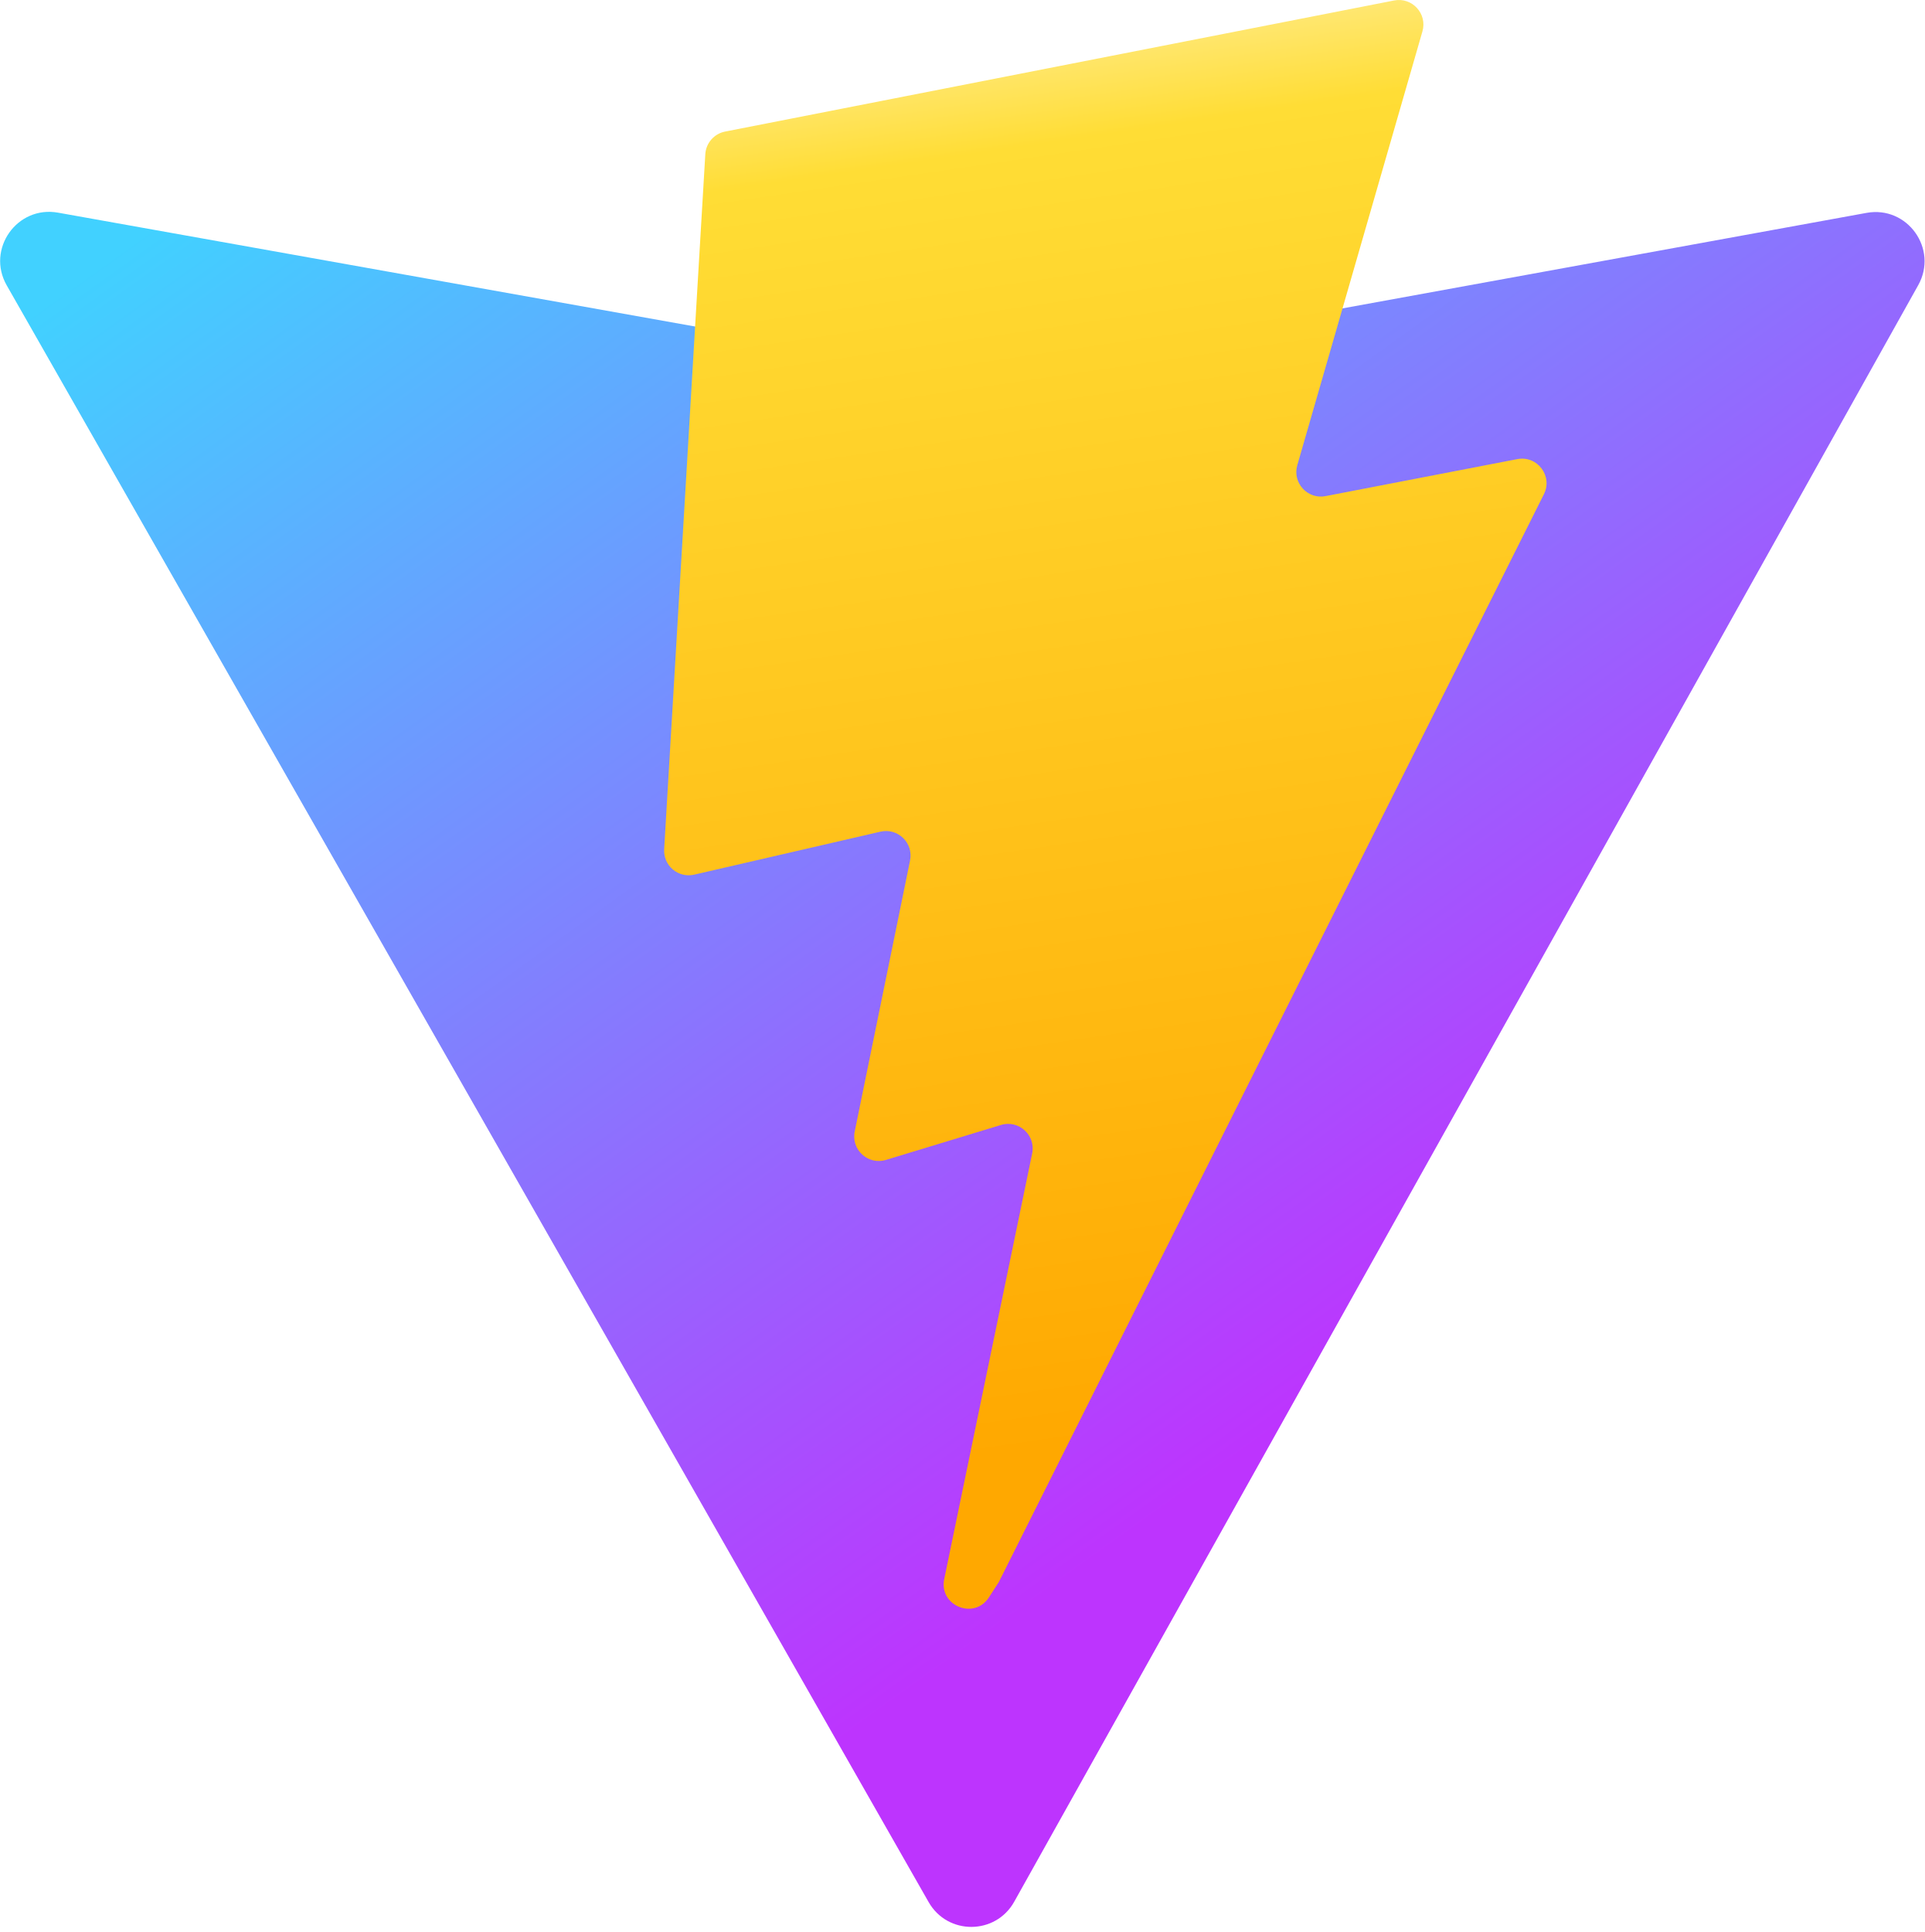
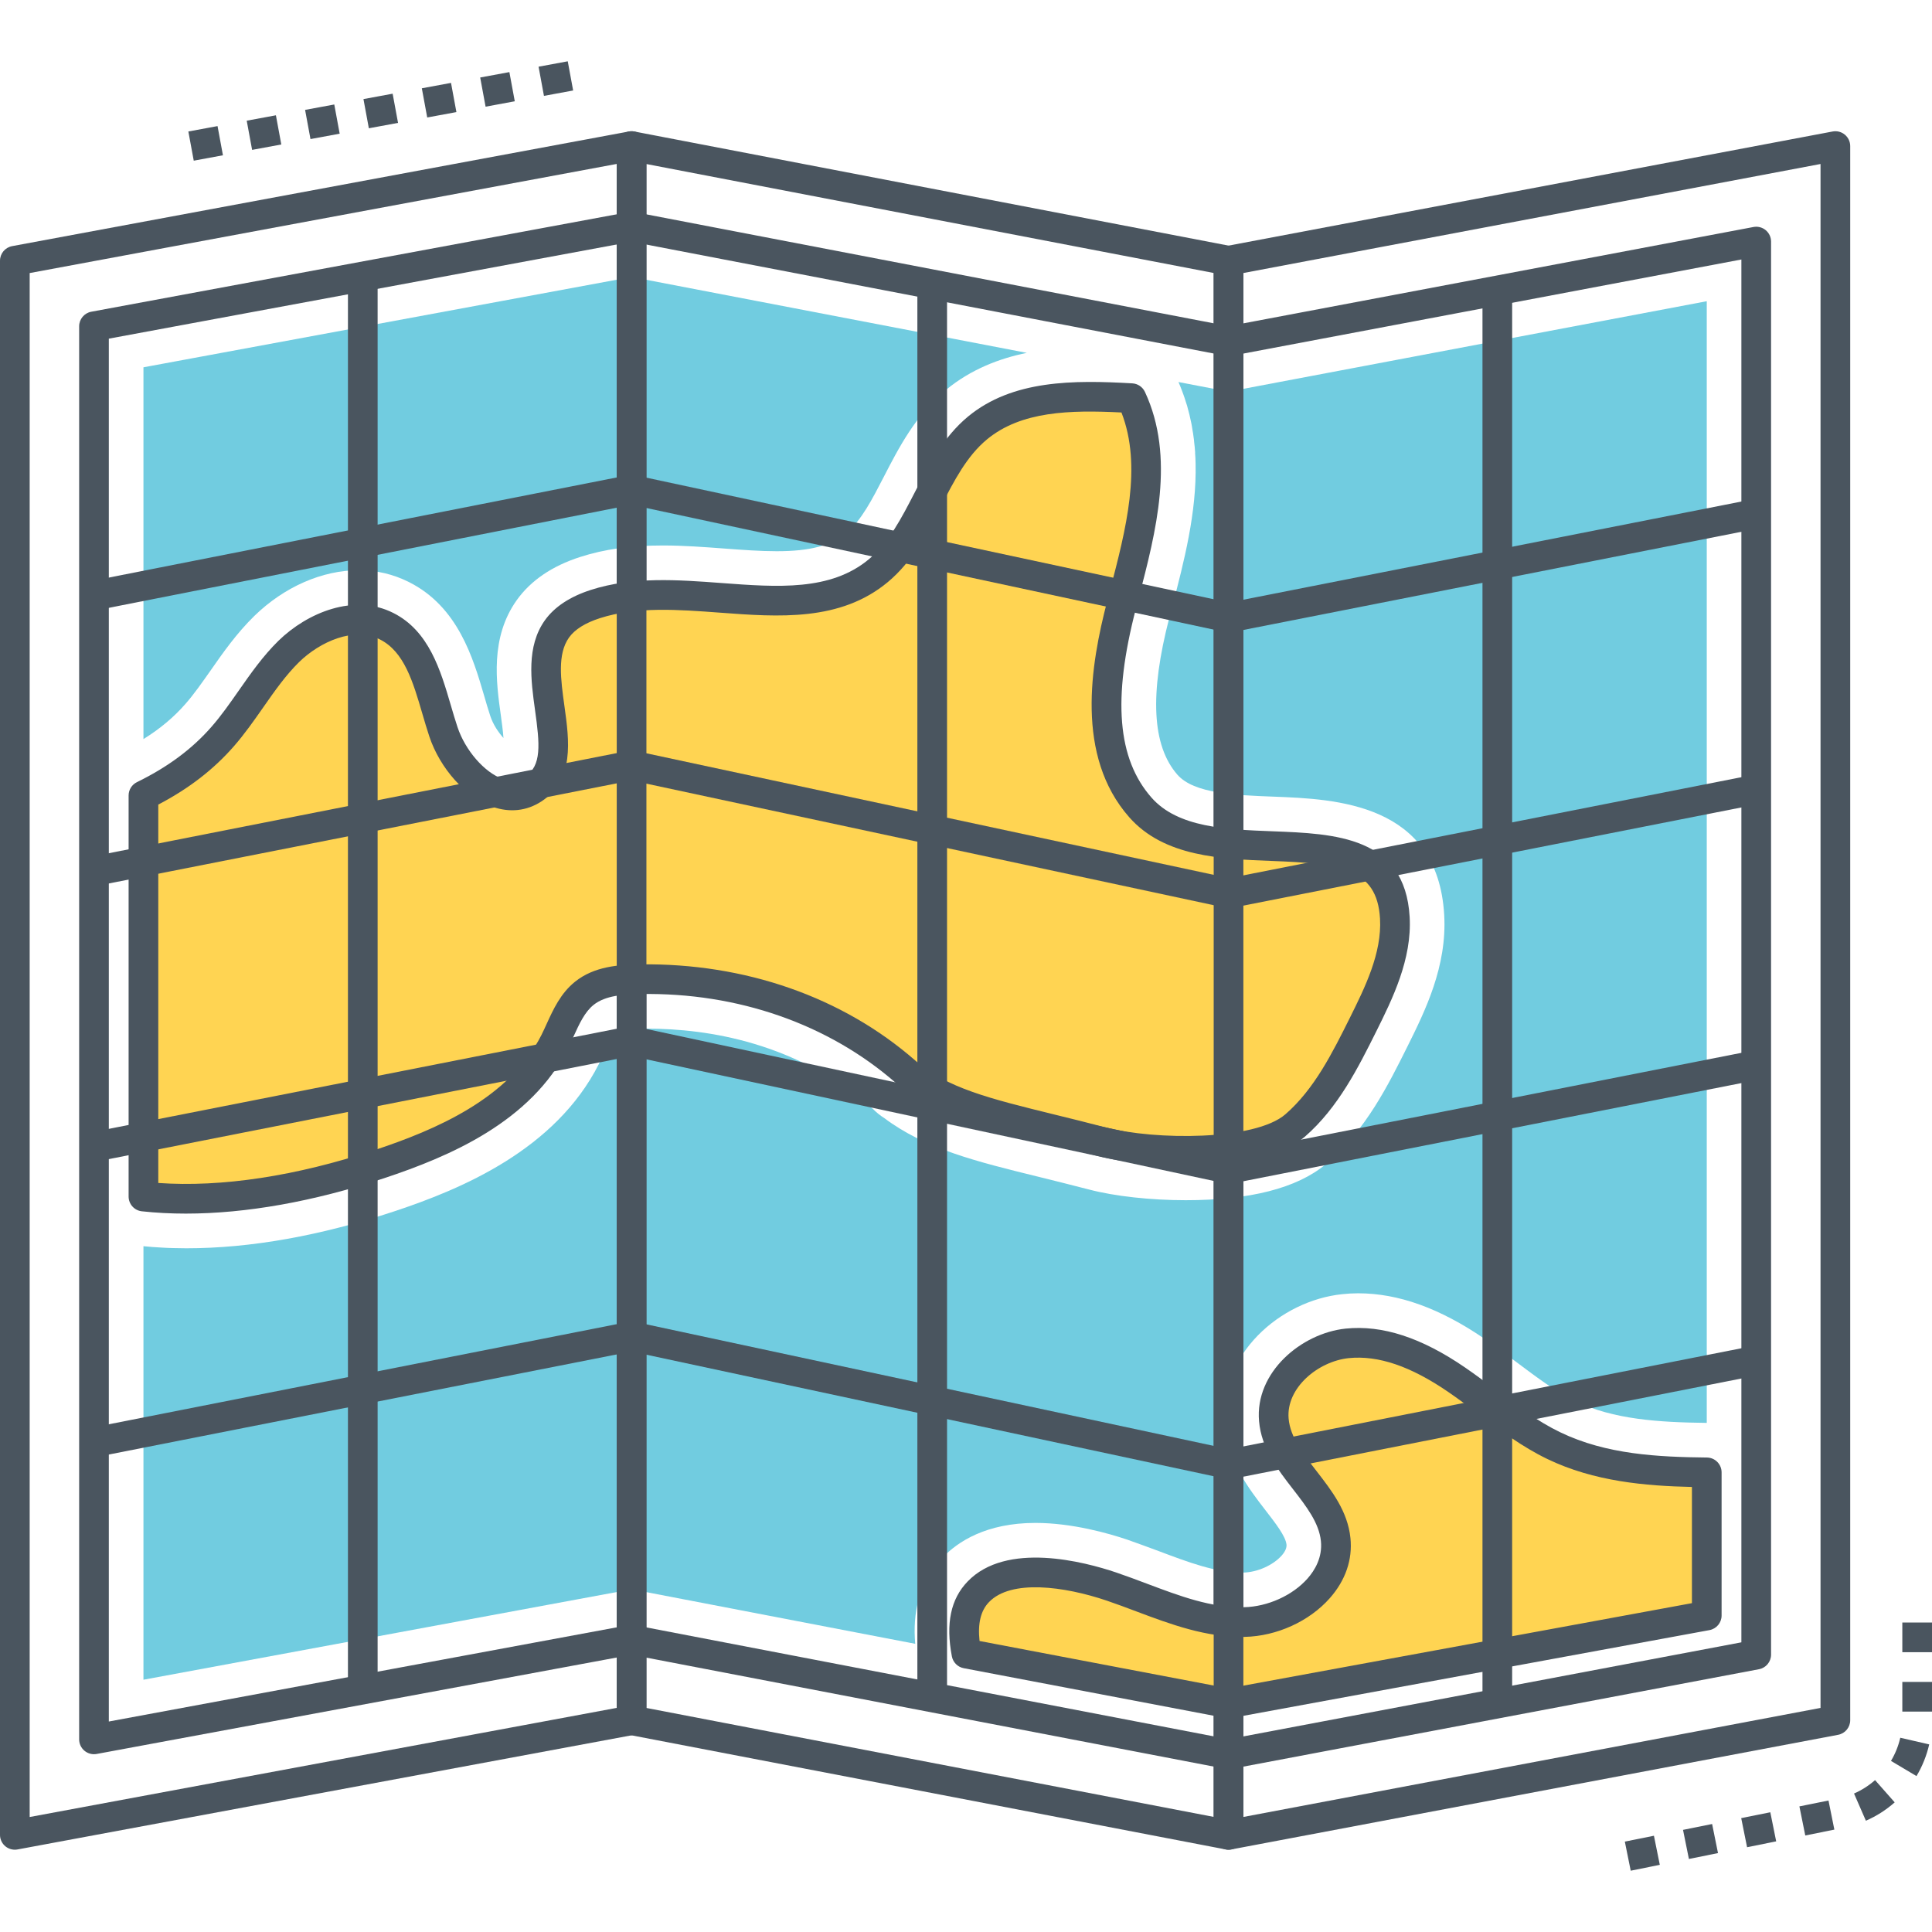
- <svg xmlns="http://www.w3.org/2000/svg" aria-hidden="true" role="img" class="iconify iconify--logos" width="31.88" height="32" preserveAspectRatio="xMidYMid meet" viewBox="0 0 256 257">
-   <defs>
-     <linearGradient id="IconifyId1813088fe1fbc01fb466" x1="-.828%" x2="57.636%" y1="7.652%" y2="78.411%">
-       <stop offset="0%" stop-color="#41D1FF" />
-       <stop offset="100%" stop-color="#BD34FE" />
-     </linearGradient>
-     <linearGradient id="IconifyId1813088fe1fbc01fb467" x1="43.376%" x2="50.316%" y1="2.242%" y2="89.03%">
-       <stop offset="0%" stop-color="#FFEA83" />
-       <stop offset="8.333%" stop-color="#FFDD35" />
-       <stop offset="100%" stop-color="#FFA800" />
-     </linearGradient>
-   </defs>
-   <path fill="url(#IconifyId1813088fe1fbc01fb466)" d="M255.153 37.938L134.897 252.976c-2.483 4.44-8.862 4.466-11.382.048L.875 37.958c-2.746-4.814 1.371-10.646 6.827-9.67l120.385 21.517a6.537 6.537 0 0 0 2.322-.004l117.867-21.483c5.438-.991 9.574 4.796 6.877 9.62Z" />
-   <path fill="url(#IconifyId1813088fe1fbc01fb467)" d="M185.432.063L96.44 17.501a3.268 3.268 0 0 0-2.634 3.014l-5.474 92.456a3.268 3.268 0 0 0 3.997 3.378l24.777-5.718c2.318-.535 4.413 1.507 3.936 3.838l-7.361 36.047c-.495 2.426 1.782 4.5 4.151 3.78l15.304-4.649c2.372-.72 4.652 1.36 4.15 3.788l-11.698 56.621c-.732 3.542 3.979 5.473 5.943 2.437l1.313-2.028l72.516-144.72c1.215-2.423-.88-5.186-3.54-4.672l-25.505 4.922c-2.396.462-4.435-1.77-3.759-4.114l16.646-57.705c.677-2.35-1.37-4.583-3.769-4.113Z" />
+ <svg xmlns="http://www.w3.org/2000/svg" t="1760149882601" class="icon" viewBox="0 0 1024 1024" version="1.1" p-id="10264" width="32" height="32">
+   <path d="M76.032 391.73V194.678l258.718-47.874 209.48 40.218c-14.42 2.936-29.522 8.652-42.84 19.61-16.044 13.266-25.012 30.674-32.93 46.038-6.134 11.902-11.902 23.124-19.664 29.626-8.284 6.922-19.402 9.858-37.124 9.858-8.704 0-17.934-0.682-27.738-1.416-10.592-0.786-21.5-1.626-32.562-1.626-17.042 0-30.99 1.94-43.836 6.084-14.892 4.772-26.218 12.48-33.664 22.914-14.158 19.874-10.854 43.574-8.442 60.878 0.472 3.618 1.154 8.232 1.416 12.166-2.622-2.936-5.452-7.026-6.974-11.642a266.644 266.644 0 0 1-3.304-10.906c-5.82-19.82-13.79-47.034-39.798-60.092-8.232-4.142-17.198-6.292-26.69-6.292-19.296 0-39.432 8.81-55.32 24.278-9.438 9.282-16.464 19.296-23.228 28.996-4.51 6.398-8.706 12.426-13.214 17.564-6.082 6.978-13.476 13.218-22.286 18.67zM904.62 159.65v594.516c-25.536-0.314-49.448-1.784-69.688-11.536-10.382-5.034-20.294-12.532-30.884-20.45-5.506-4.142-11.222-8.442-17.198-12.584-23.7-16.204-45.62-24.12-67.012-24.12a77.04 77.04 0 0 0-8.496 0.472c-32.72 3.408-65.596 31.934-62.292 68.9 1.73 19.82 12.846 34.188 21.76 45.724 5.192 6.712 10.592 13.634 11.064 18.09 0.156 1.73-0.682 3.672-2.57 5.82-4.562 5.138-12.9 8.862-20.346 9.018h-1.048c-13.528 0-28.158-5.506-43.732-11.378-5.558-2.046-11.116-4.142-16.726-6.084-9.806-3.302-29.154-8.862-48.66-8.862-26.166 0-41.214 10.016-49.184 18.352-12.952 13.476-15.888 29.888-14.524 45.724l-150.334-28.892-258.718 47.93V660.516c3.198 0.316 6.45 0.578 9.752 0.734 2.15 0.158 4.3 0.21 6.45 0.262 2.15 0.052 4.352 0.104 6.554 0.104 33.926 0 71.05-6.606 110.43-19.664 35.446-11.746 85.208-32.614 108.176-77.972 1.154-2.36 2.254-4.72 3.356-7.132 1.574-3.512 3.986-8.756 5.348-9.91 0.838-0.578 3.722-1.574 13.738-1.73h3.146c32.3 0 79.23 7.34 119.5 42.42 0.052 0.054 0.158 0.104 0.21 0.158 1.888 1.888 3.828 3.46 5.924 4.772 21.918 16.464 48.87 23.072 82.168 31.252 8.18 2.044 16.99 4.196 26.428 6.66 13.528 3.566 32.72 5.662 51.23 5.662 33.978 0 58.886-6.344 74.144-18.982 0.368-0.262 0.734-0.524 1.048-0.838 20.45-17.724 32.038-41.006 42.316-61.612 9.386-18.878 21.08-42.474 19.506-69.792-3.408-59.304-57.732-61.402-90.188-62.66-20.818-0.788-42.368-1.626-51.178-11.59-13.476-15.364-14.892-42.63-4.3-83.372l1.52-5.768c6.24-23.91 13.004-49.866 12.374-75.978-0.052-1.836-0.104-3.672-0.262-5.506a1.292 1.292 0 0 0 0-0.63 75.976 75.976 0 0 0-0.472-4.876c-0.052-1.048-0.21-2.096-0.368-3.146a36.848 36.848 0 0 0-0.524-3.356c0-0.21-0.052-0.472-0.104-0.682-0.106-0.944-0.316-1.834-0.472-2.778a120.26 120.26 0 0 0-2.308-9.544c-0.262-0.734-0.472-1.468-0.734-2.254a52.522 52.522 0 0 0-1.258-3.776c-0.262-0.734-0.524-1.468-0.838-2.254a72.824 72.824 0 0 0-1.73-4.248l26.532 5.086L904.62 159.65z" fill="#71CCE0" p-id="10265" />
+   <path d="M7.866 980.38A7.86 7.86 0 0 1 0 972.514V138.188a7.866 7.866 0 0 1 6.426-7.732l326.882-60.762a7.858 7.858 0 0 1 9.304 7.732v834.326a7.866 7.866 0 0 1-6.426 7.732L9.304 980.246a7.824 7.824 0 0 1-1.438 0.134zM15.73 144.728v818.324l311.152-57.838V86.89L15.73 144.728zM651.144 980.38a7.864 7.864 0 0 1-7.866-7.866V138.188a7.864 7.864 0 0 1 6.406-7.73l321.64-60.762a7.864 7.864 0 0 1 9.326 7.73v834.326a7.864 7.864 0 0 1-6.406 7.73l-321.64 60.762a8.03 8.03 0 0 1-1.46 0.136z m7.866-835.672v818.316l305.908-57.79V86.918L659.01 144.708z" fill="#4A555F" p-id="10266" />
+   <path d="M48.32 756.744l284.93-56.166 3.042 15.432L51.36 772.176zM649.614 319.712l279.688-55.134 3.042 15.434-279.688 55.132z" fill="#4A555F" p-id="10267" />
+   <path d="M333.076 715.98l3.296-15.384 316.398 67.79-3.296 15.384z" fill="#4A555F" p-id="10268" />
+   <path d="M76.032 421.62c15.784-7.708 30.256-17.776 42.054-31.304 12.532-14.368 21.446-31.776 35.026-45.096 13.634-13.266 34.818-21.918 51.806-13.318 19.506 9.804 23.176 35.236 30.098 55.948 6.868 20.712 29.364 42.212 47.612 30.36 25.222-16.412-4.824-60.458 12.584-84.894 4.772-6.658 12.532-10.644 20.346-13.16 48.922-15.784 110.534 15.206 150.018-17.724 23.752-19.822 28.734-55.896 52.54-75.612 21.918-18.09 53.222-17.408 81.59-15.784 15.836 33.874 4.09 73.462-5.296 109.696-9.438 36.234-14.734 79.126 10.016 107.23 36.704 41.634 131.194-5.348 134.864 58.466 1.154 19.924-7.97 38.802-16.832 56.63-9.648 19.35-19.664 39.276-36.024 53.486-19.768 17.146-77.276 15.202-102.586 8.57-49.67-13.014-81.4-17.444-103.904-37.094-39.714-34.676-90.138-49.762-140.476-49.028-10.434 0.158-21.604 0.944-29.73 7.446-7.97 6.344-11.222 16.676-15.784 25.746-17.514 34.606-56.106 52.646-92.968 64.862-39.536 13.108-84.002 21.604-124.954 17.146V421.62z" fill="#FFD452" p-id="10269" />
+   <path d="M98.516 643.234c-8.044 0-15.834-0.404-23.334-1.222a7.866 7.866 0 0 1-7.016-7.82V421.62c0-3.006 1.716-5.748 4.414-7.066 16.33-7.976 29.28-17.594 39.578-29.408 5.152-5.902 9.642-12.326 14.394-19.126 6.308-9.022 12.832-18.35 21.052-26.414 15.336-14.916 40.08-25.24 60.87-14.72 18.932 9.514 25.056 30.44 30.462 48.9 1.152 3.93 2.294 7.83 3.544 11.57 4.082 12.312 14.308 24.092 23.786 27.418 4.512 1.582 8.454 1.194 12.08-1.16 8.848-5.756 7.758-17.104 5.248-35.14-2.202-15.846-4.7-33.806 5.212-47.72 5.1-7.118 13.288-12.522 24.344-16.084 22.208-7.162 46.204-5.374 69.406-3.646 29.664 2.214 57.69 4.298 77.982-12.63 10.63-8.868 17.252-21.722 24.256-35.328 7.446-14.454 15.142-29.4 28.308-40.304 23.59-19.474 55.944-19.354 87.056-17.576a7.86 7.86 0 0 1 6.672 4.522c16.186 34.628 5.842 74.218-3.282 109.152l-1.52 5.846c-12.428 47.724-9.79 79.514 8.306 100.06 14.02 15.904 39.558 16.886 64.254 17.836 32.86 1.26 70.102 2.69 72.554 45.38 1.3 22.466-9.202 43.6-17.636 60.58-9.484 19.018-20.226 40.564-37.914 55.922-22.67 19.664-83.492 17.114-109.736 10.242-9.534-2.498-18.404-4.678-26.668-6.71-35.302-8.68-60.808-14.948-80.414-32.068-35.644-31.118-83.698-47.98-135.19-47.088-8.762 0.13-18.64 0.692-24.932 5.722-4.722 3.762-7.578 10.016-10.6 16.64a179.594 179.594 0 0 1-3.068 6.498c-19.664 38.848-62.446 57.17-97.524 68.796-37.304 12.366-73.104 18.718-104.944 18.718z m-14.62-16.232c33.504 2.364 72.938-3.604 114.616-17.42 32.208-10.676 71.366-27.252 88.428-60.948 0.968-1.928 1.88-3.936 2.796-5.942 3.488-7.646 7.44-16.312 15.106-22.408 10.15-8.122 23.136-8.984 34.508-9.156 55.574-0.712 107.196 17.296 145.764 50.968 16.73 14.606 39.444 20.188 73.824 28.642 8.342 2.048 17.288 4.248 26.898 6.766 26.428 6.928 79.32 7.084 95.444-6.902 15.31-13.3 24.882-32.494 34.134-51.054 8.004-16.102 17.078-34.364 16.022-52.666-1.562-27.102-21.808-29.196-57.458-30.566-26.704-1.024-56.968-2.186-75.454-23.156-28.726-32.616-20.452-80.916-11.726-114.412l1.526-5.868c8.444-32.32 17.16-65.682 6.074-94.256-27.41-1.38-53.142-0.71-71.274 14.258-10.676 8.844-17.318 21.734-24.348 35.384-7.414 14.402-15.086 29.29-28.164 40.204-25.198 21.016-57.756 18.588-89.228 16.238-21.702-1.618-44.136-3.292-63.41 2.932-7.784 2.506-13.294 5.956-16.376 10.256-6.268 8.8-4.398 22.21-2.428 36.408 2.54 18.276 5.422 38.992-12.254 50.494-7.778 5.052-16.724 6.022-25.86 2.814-14.086-4.942-27.866-20.276-33.51-37.292-1.306-3.908-2.504-7.996-3.712-12.118-4.942-16.88-9.612-32.82-22.454-39.276-13.8-6.994-31.856 1.286-42.788 11.926-7.158 7.02-12.986 15.354-19.152 24.178-4.782 6.842-9.73 13.912-15.428 20.45-10.754 12.328-23.908 22.492-40.12 30.972v200.55z" fill="#4A555F" p-id="10270" />
+   <path d="M904.62 780.384v75.874l-253.474 46.614-138.902-26.428c-2.36-12.374-1.836-24.33 6.24-32.72 16.36-17.094 51.65-9.23 70.578-2.832 23.178 7.866 45.986 19.35 70.474 18.824 24.434-0.524 50.914-19.402 48.398-43.732-2.464-24.014-30.676-39.326-32.772-63.394-1.836-20.712 18.248-38.436 38.906-40.586 20.66-2.098 40.794 7.498 57.942 19.244 17.146 11.746 32.824 25.956 51.544 34.974 25.118 12.116 52.802 13.848 81.066 14.162z" fill="#FFD452" p-id="10271" />
+   <path d="M651.148 910.738c-0.492 0-0.984-0.046-1.47-0.138l-138.904-26.428a7.868 7.868 0 0 1-6.258-6.252c-3.324-17.428-0.61-30.396 8.296-39.65 20.534-21.442 61.924-10.518 78.766-4.828 5.402 1.834 10.778 3.856 16.16 5.882 17.626 6.634 34.242 12.92 51.626 12.532 12.53-0.268 25.752-6.248 33.678-15.228 3.722-4.22 7.972-11.084 7.066-19.832-0.998-9.698-7.692-18.338-14.774-27.48-8.24-10.63-16.754-21.624-18.01-36.04-2.3-25.868 22.362-46.636 45.928-49.09 19.422-1.99 40.106 4.754 63.2 20.578 5.678 3.89 11.22 8.058 16.576 12.088 11.292 8.496 21.958 16.516 33.94 22.288 24.508 11.822 51.842 13.092 77.736 13.38a7.864 7.864 0 0 1 7.778 7.866v75.876a7.862 7.862 0 0 1-6.442 7.734l-253.472 46.614a7.828 7.828 0 0 1-1.42 0.128z m-131.968-40.98l131.996 25.114 245.582-45.164v-61.586c-24.548-0.554-51.846-2.868-76.616-14.812-13.376-6.442-25.162-15.31-36.566-23.888-5.218-3.928-10.62-7.988-16.008-11.682-19.898-13.628-37.094-19.484-52.702-17.906-16.222 1.69-33.316 15.764-31.866 32.066 0.856 9.816 7.614 18.542 14.774 27.78 8.126 10.49 16.534 21.338 17.988 35.504 1.178 11.408-2.596 22.426-10.922 31.856-10.866 12.308-28.158 20.18-45.134 20.544-20.314 0.378-39.26-6.664-57.506-13.536-5.218-1.964-10.43-3.928-15.67-5.704-22.484-7.596-50.69-11.38-62.364 0.824-4.352 4.516-5.996 11.278-4.986 20.59z" fill="#4A555F" p-id="10272" />
+   <path d="M651.144 937.688c-0.496 0-0.994-0.046-1.484-0.14l-314.936-60.48-283.476 52.566a7.864 7.864 0 0 1-9.298-7.736V172.954a7.86 7.86 0 0 1 6.432-7.732l284.934-52.836c0.972-0.18 1.956-0.176 2.918 0.008l314.92 60.478 278.222-52.558a7.864 7.864 0 0 1 9.326 7.73v748.946a7.864 7.864 0 0 1-6.406 7.73l-279.69 52.836a8.384 8.384 0 0 1-1.462 0.132z m-316.396-76.49c0.496 0 0.994 0.046 1.484 0.14l314.92 60.478 271.816-51.348V137.534L652.604 188.606a7.796 7.796 0 0 1-2.944-0.006L334.724 128.12 57.68 179.494V912.44l275.636-51.112c0.474-0.086 0.95-0.13 1.432-0.13z" fill="#4A555F" p-id="10273" />
+   <path d="M651.144 980.38c-0.492 0-0.988-0.046-1.484-0.14l-316.396-60.762a7.868 7.868 0 0 1-6.38-7.724V77.428c0-2.346 1.044-4.57 2.858-6.062a7.808 7.808 0 0 1 6.494-1.662l316.396 60.762a7.868 7.868 0 0 1 6.38 7.724v834.326a7.868 7.868 0 0 1-7.868 7.864z m-308.53-75.126l300.666 57.74V144.686l-300.666-57.74v818.308z" fill="#4A555F" p-id="10274" />
+   <path d="M48.3 307.974l284.93-56.168 3.042 15.432-284.93 56.168zM48.308 454.068l284.93-56.166 3.042 15.432-284.93 56.168zM649.632 768.484l279.688-55.134 3.042 15.432-279.688 55.134z" fill="#4A555F" p-id="10275" />
+   <path d="M333.12 267.226l3.3-15.382 316.396 67.822-3.298 15.382zM333.078 413.308l3.296-15.382 316.396 67.79-3.296 15.382zM184.416 146.536h15.73v748.946h-15.73zM785.746 153.914h15.73V902.86h-15.73z" fill="#4A555F" p-id="10276" />
+   <path d="M486.222 150.716h15.73v748.946h-15.73zM48.31 600.162l284.932-56.166 3.042 15.432-284.932 56.168z" fill="#4A555F" p-id="10277" />
+   <path d="M333.122 559.438l3.298-15.384 316.396 67.824-3.298 15.38z" fill="#4A555F" p-id="10278" />
+   <path d="M649.626 611.904l279.688-55.134 3.042 15.434-279.688 55.132zM649.62 465.808l279.688-55.134 3.042 15.434-279.688 55.132zM864.312 991.51l-3.114-15.418 15.418-3.11 3.114 15.418-15.418 3.11z m30.842-6.222l-3.114-15.418 15.418-3.11 3.114 15.418-15.418 3.11z m30.836-6.222l-3.114-15.418 15.424-3.11 3.114 15.418-15.424 3.11z m30.842-6.222l-3.114-15.418 15.418-3.114 3.114 15.418-15.418 3.114z m32.128-7.818l-6.288-14.42a42.664 42.664 0 0 0 11.152-7.108l10.406 11.792a58.264 58.264 0 0 1-15.27 9.736z m26.822-23.668l-13.518-8.044a42.654 42.654 0 0 0 4.926-12.272l15.332 3.524a58.392 58.392 0 0 1-6.74 16.792zM1024 907.172h-15.73v-15.73H1024v15.73z m0-31.462h-15.73v-15.73H1024v15.73zM102.69 85.162l-2.858-15.47 15.47-2.862 2.858 15.47-15.47 2.862z m30.934-5.722l-2.858-15.47 15.47-2.862 2.858 15.47-15.47 2.862z m30.938-5.726l-2.858-15.47 15.47-2.862 2.858 15.47-15.47 2.862z m30.934-5.722l-2.858-15.47 15.47-2.862 2.858 15.47-15.47 2.862z m30.94-5.724l-2.858-15.47 15.47-2.862 2.858 15.47-15.47 2.862z m30.934-5.724l-2.858-15.47 15.47-2.862 2.858 15.47-15.47 2.862z m30.938-5.724l-2.858-15.47 15.47-2.86 2.858 15.47-15.47 2.86z" fill="#4A555F" p-id="10279" />
</svg>
